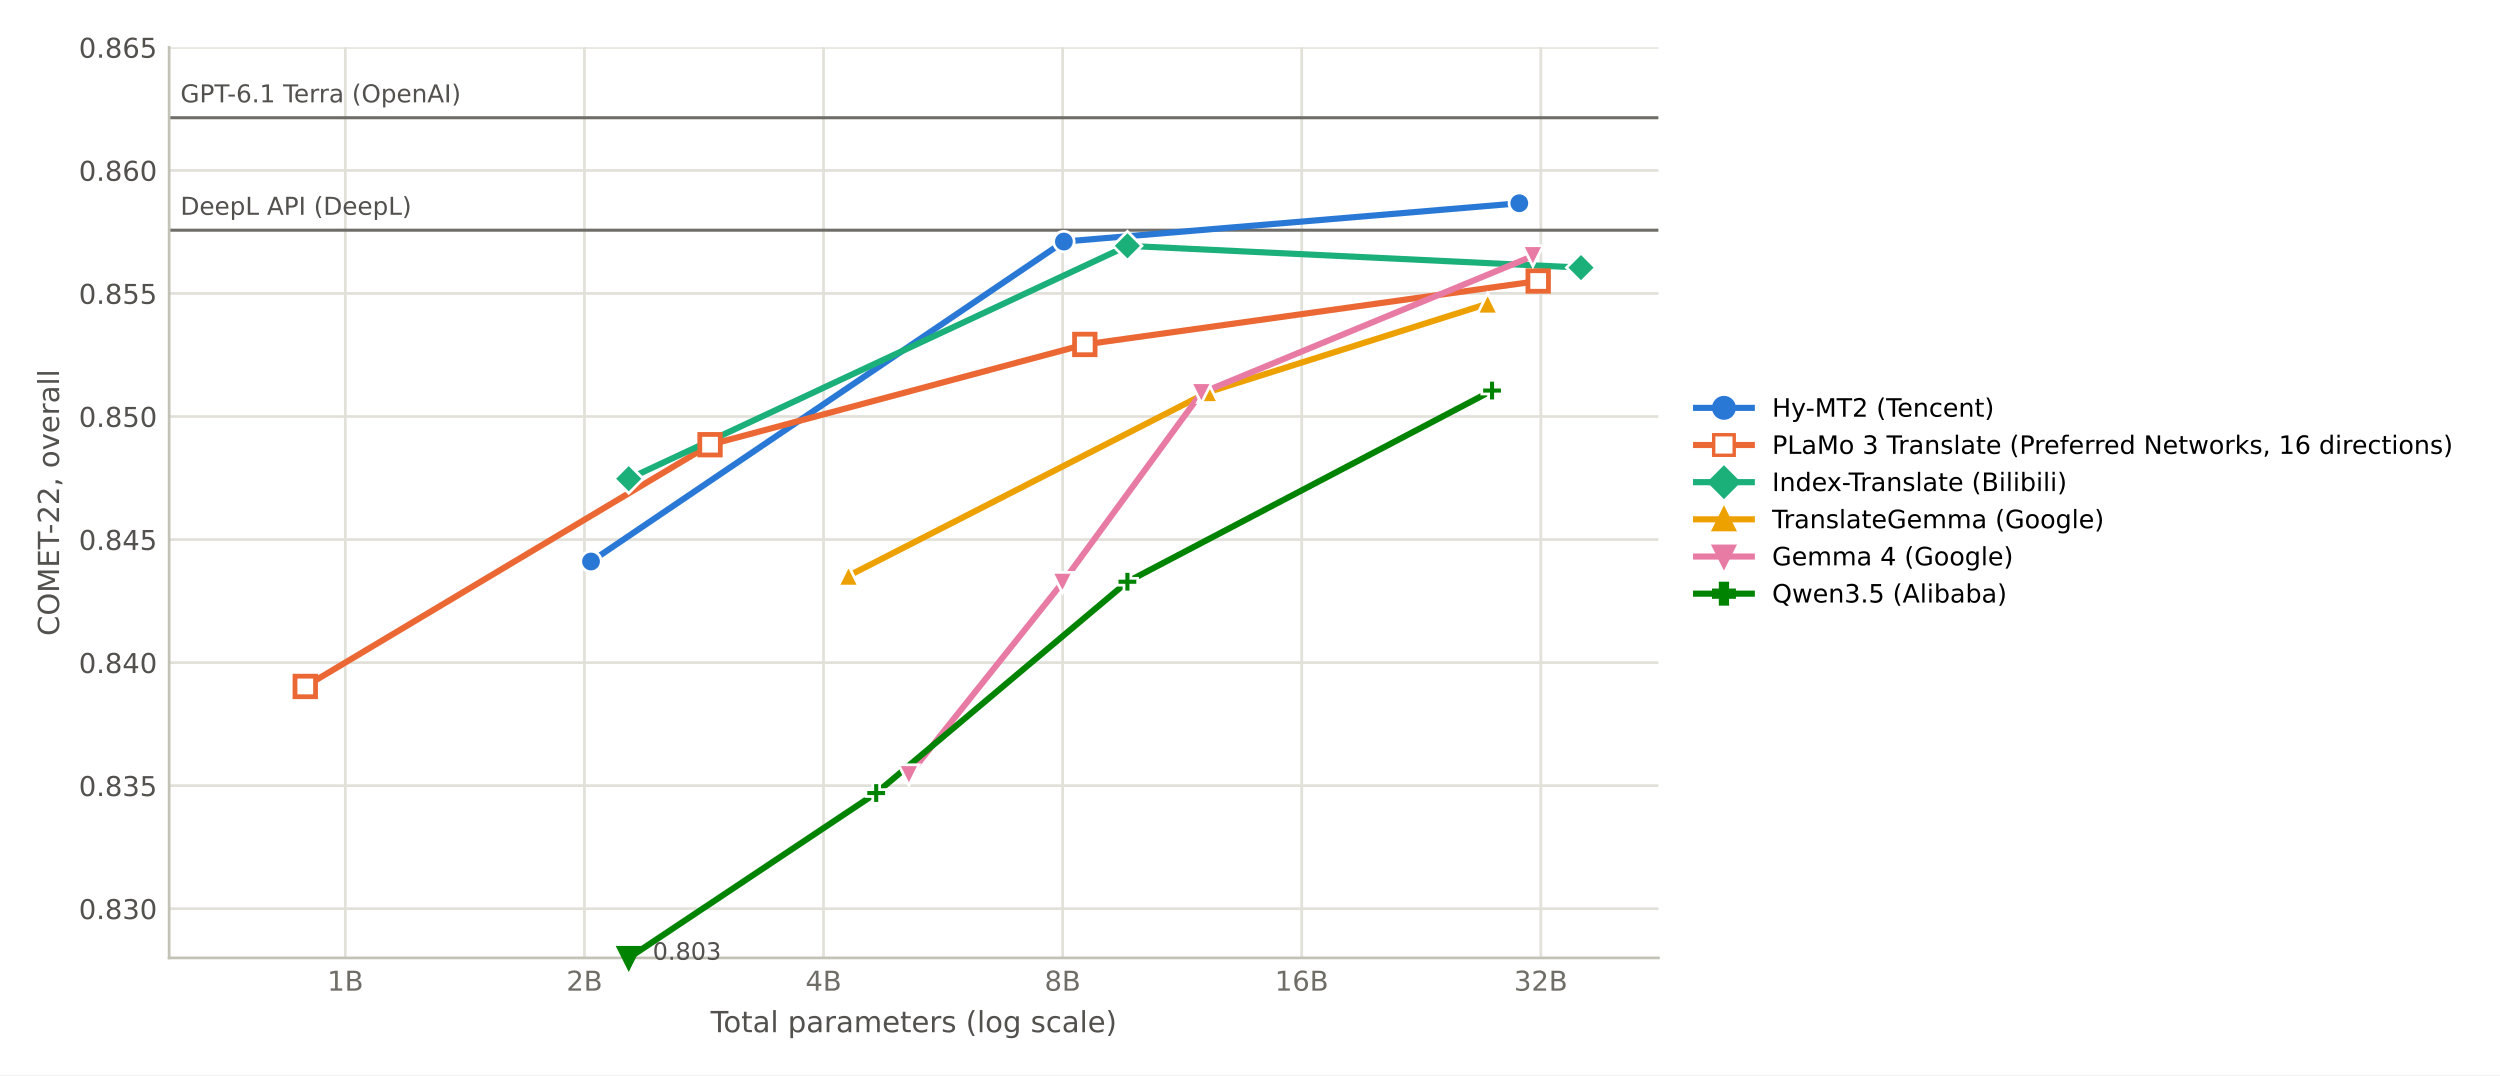
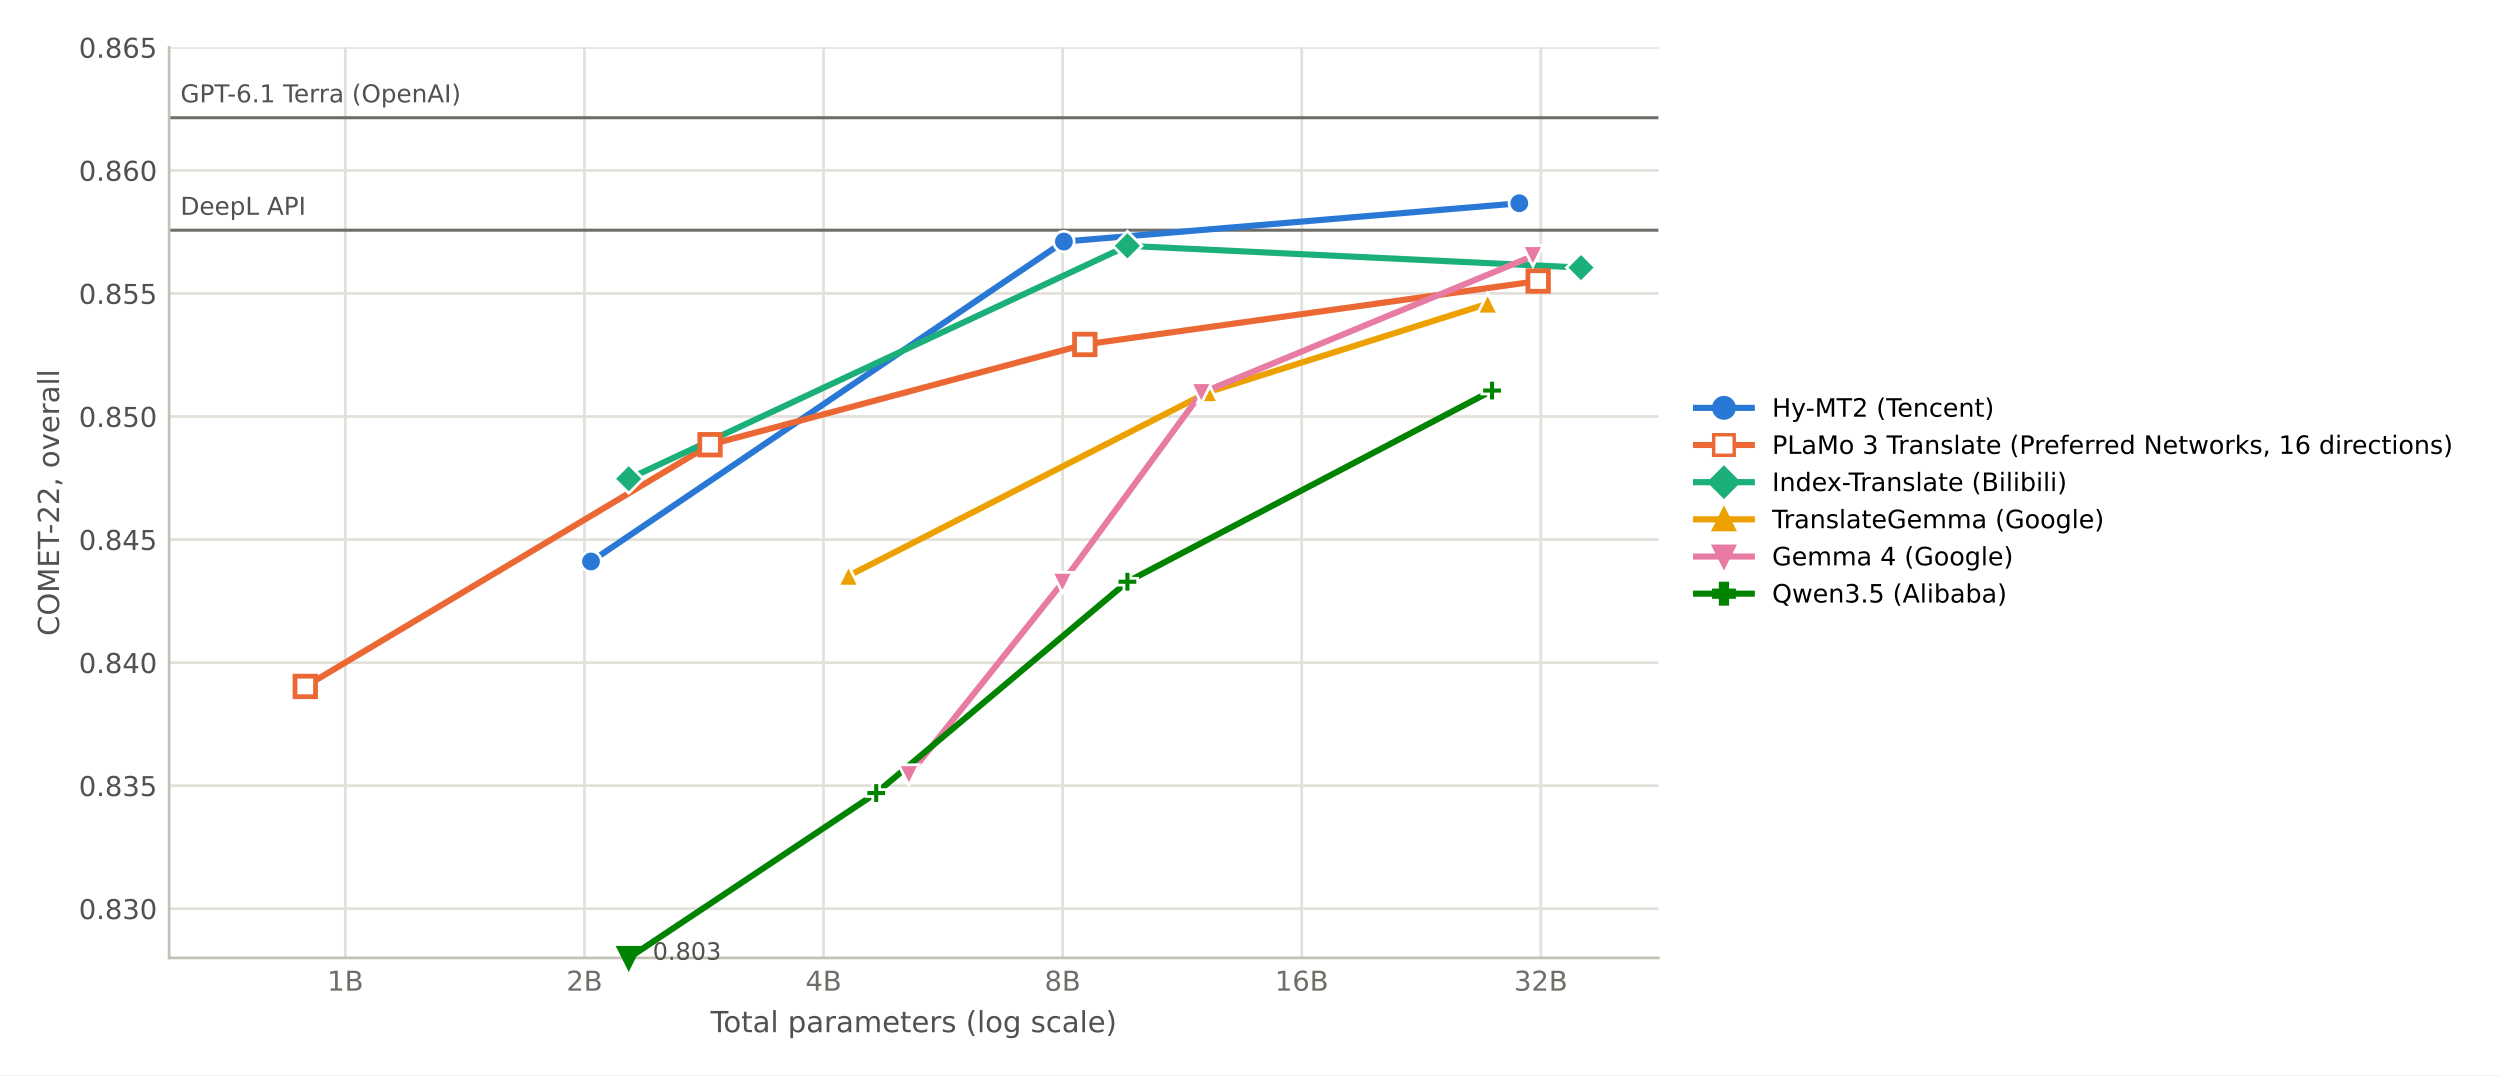
<svg xmlns="http://www.w3.org/2000/svg" xmlns:xlink="http://www.w3.org/1999/xlink" width="730.623pt" height="314.22pt" viewBox="0 0 730.623 314.22" version="1.1">
  <defs>
    <style type="text/css">*{stroke-linejoin: round; stroke-linecap: butt}</style>
  </defs>
  <g id="figure_1">
    <g id="patch_1">
      <path d="M 0 314.22  L 730.623 314.22  L 730.623 0  L 0 0  z " style="fill: #ffffff" />
    </g>
    <g id="axes_1">
      <g id="patch_2">
        <path d="M 49.429 279.951  L 484.669 279.951  L 484.669 13.839  L 49.429 13.839  z " style="fill: #ffffff" />
      </g>
      <g id="matplotlib.axis_1">
        <g id="xtick_1">
          <g id="line2d_1">
-             <path d="M 100.925 279.951  L 100.925 13.839  " clip-path="url(#p9d94a06ada)" style="fill: none; stroke: #e1e0d9; stroke-width: 0.8; stroke-linecap: square" />
+             <path d="M 100.925 279.951  L 100.925 13.839  " clip-path="url(#p37c918e0ac)" style="fill: none; stroke: #e1e0d9; stroke-width: 0.8; stroke-linecap: square" />
          </g>
          <g id="line2d_2" />
          <g id="text_1">
            <text style="font-size: 8px; font-family: 'DejaVu Sans', 'Arial', 'Helvetica', sans-serif; text-anchor: middle; fill: #6f6d67" x="100.925" y="289.53" transform="rotate(-0 100.9245 289.5301)">1B</text>
          </g>
        </g>
        <g id="xtick_2">
          <g id="line2d_3">
-             <path d="M 170.8 279.951  L 170.8 13.839  " clip-path="url(#p9d94a06ada)" style="fill: none; stroke: #e1e0d9; stroke-width: 0.8; stroke-linecap: square" />
+             <path d="M 170.8 279.951  L 170.8 13.839  " clip-path="url(#p37c918e0ac)" style="fill: none; stroke: #e1e0d9; stroke-width: 0.8; stroke-linecap: square" />
          </g>
          <g id="line2d_4" />
          <g id="text_2">
            <text style="font-size: 8px; font-family: 'DejaVu Sans', 'Arial', 'Helvetica', sans-serif; text-anchor: middle; fill: #6f6d67" x="170.8" y="289.53" transform="rotate(-0 170.7997 289.5301)">2B</text>
          </g>
        </g>
        <g id="xtick_3">
          <g id="line2d_5">
-             <path d="M 240.675 279.951  L 240.675 13.839  " clip-path="url(#p9d94a06ada)" style="fill: none; stroke: #e1e0d9; stroke-width: 0.8; stroke-linecap: square" />
+             <path d="M 240.675 279.951  L 240.675 13.839  " clip-path="url(#p37c918e0ac)" style="fill: none; stroke: #e1e0d9; stroke-width: 0.8; stroke-linecap: square" />
          </g>
          <g id="line2d_6" />
          <g id="text_3">
            <text style="font-size: 8px; font-family: 'DejaVu Sans', 'Arial', 'Helvetica', sans-serif; text-anchor: middle; fill: #6f6d67" x="240.675" y="289.53" transform="rotate(-0 240.6749 289.5301)">4B</text>
          </g>
        </g>
        <g id="xtick_4">
          <g id="line2d_7">
-             <path d="M 310.55 279.951  L 310.55 13.839  " clip-path="url(#p9d94a06ada)" style="fill: none; stroke: #e1e0d9; stroke-width: 0.8; stroke-linecap: square" />
+             <path d="M 310.55 279.951  L 310.55 13.839  " clip-path="url(#p37c918e0ac)" style="fill: none; stroke: #e1e0d9; stroke-width: 0.8; stroke-linecap: square" />
          </g>
          <g id="line2d_8" />
          <g id="text_4">
            <text style="font-size: 8px; font-family: 'DejaVu Sans', 'Arial', 'Helvetica', sans-serif; text-anchor: middle; fill: #6f6d67" x="310.55" y="289.53" transform="rotate(-0 310.5502 289.5301)">8B</text>
          </g>
        </g>
        <g id="xtick_5">
          <g id="line2d_9">
-             <path d="M 380.425 279.951  L 380.425 13.839  " clip-path="url(#p9d94a06ada)" style="fill: none; stroke: #e1e0d9; stroke-width: 0.8; stroke-linecap: square" />
+             <path d="M 380.425 279.951  L 380.425 13.839  " clip-path="url(#p37c918e0ac)" style="fill: none; stroke: #e1e0d9; stroke-width: 0.8; stroke-linecap: square" />
          </g>
          <g id="line2d_10" />
          <g id="text_5">
            <text style="font-size: 8px; font-family: 'DejaVu Sans', 'Arial', 'Helvetica', sans-serif; text-anchor: middle; fill: #6f6d67" x="380.425" y="289.53" transform="rotate(-0 380.4254 289.5301)">16B</text>
          </g>
        </g>
        <g id="xtick_6">
          <g id="line2d_11">
-             <path d="M 450.301 279.951  L 450.301 13.839  " clip-path="url(#p9d94a06ada)" style="fill: none; stroke: #e1e0d9; stroke-width: 0.8; stroke-linecap: square" />
+             <path d="M 450.301 279.951  L 450.301 13.839  " clip-path="url(#p37c918e0ac)" style="fill: none; stroke: #e1e0d9; stroke-width: 0.8; stroke-linecap: square" />
          </g>
          <g id="line2d_12" />
          <g id="text_6">
            <text style="font-size: 8px; font-family: 'DejaVu Sans', 'Arial', 'Helvetica', sans-serif; text-anchor: middle; fill: #6f6d67" x="450.301" y="289.53" transform="rotate(-0 450.3006 289.5301)">32B</text>
          </g>
        </g>
        <g id="text_7">
          <text style="font-size: 8.5px; font-family: 'DejaVu Sans', 'Arial', 'Helvetica', sans-serif; text-anchor: middle; fill: #52514e" x="267.049" y="301.653" transform="rotate(-0 267.0489 301.6525)">Total parameters (log scale)</text>
        </g>
      </g>
      <g id="matplotlib.axis_2">
        <g id="ytick_1">
          <g id="line2d_13">
-             <path d="M 49.429 265.567  L 484.669 265.567  " clip-path="url(#p9d94a06ada)" style="fill: none; stroke: #e1e0d9; stroke-width: 0.8; stroke-linecap: square" />
+             <path d="M 49.429 265.567  L 484.669 265.567  " clip-path="url(#p37c918e0ac)" style="fill: none; stroke: #e1e0d9; stroke-width: 0.8; stroke-linecap: square" />
          </g>
          <g id="line2d_14" />
          <g id="text_8">
            <text style="font-size: 8px; font-family: 'DejaVu Sans', 'Arial', 'Helvetica', sans-serif; text-anchor: end; fill: #52514e" x="45.929" y="268.606" transform="rotate(-0 45.92891 268.6063)">0.830</text>
          </g>
        </g>
        <g id="ytick_2">
          <g id="line2d_15">
-             <path d="M 49.429 229.606  L 484.669 229.606  " clip-path="url(#p9d94a06ada)" style="fill: none; stroke: #e1e0d9; stroke-width: 0.8; stroke-linecap: square" />
+             <path d="M 49.429 229.606  L 484.669 229.606  " clip-path="url(#p37c918e0ac)" style="fill: none; stroke: #e1e0d9; stroke-width: 0.8; stroke-linecap: square" />
          </g>
          <g id="line2d_16" />
          <g id="text_9">
            <text style="font-size: 8px; font-family: 'DejaVu Sans', 'Arial', 'Helvetica', sans-serif; text-anchor: end; fill: #52514e" x="45.929" y="232.645" transform="rotate(-0 45.92891 232.6452)">0.835</text>
          </g>
        </g>
        <g id="ytick_3">
          <g id="line2d_17">
-             <path d="M 49.429 193.645  L 484.669 193.645  " clip-path="url(#p9d94a06ada)" style="fill: none; stroke: #e1e0d9; stroke-width: 0.8; stroke-linecap: square" />
+             <path d="M 49.429 193.645  L 484.669 193.645  " clip-path="url(#p37c918e0ac)" style="fill: none; stroke: #e1e0d9; stroke-width: 0.8; stroke-linecap: square" />
          </g>
          <g id="line2d_18" />
          <g id="text_10">
            <text style="font-size: 8px; font-family: 'DejaVu Sans', 'Arial', 'Helvetica', sans-serif; text-anchor: end; fill: #52514e" x="45.929" y="196.684" transform="rotate(-0 45.92891 196.6842)">0.840</text>
          </g>
        </g>
        <g id="ytick_4">
          <g id="line2d_19">
-             <path d="M 49.429 157.684  L 484.669 157.684  " clip-path="url(#p9d94a06ada)" style="fill: none; stroke: #e1e0d9; stroke-width: 0.8; stroke-linecap: square" />
+             <path d="M 49.429 157.684  L 484.669 157.684  " clip-path="url(#p37c918e0ac)" style="fill: none; stroke: #e1e0d9; stroke-width: 0.8; stroke-linecap: square" />
          </g>
          <g id="line2d_20" />
          <g id="text_11">
            <text style="font-size: 8px; font-family: 'DejaVu Sans', 'Arial', 'Helvetica', sans-serif; text-anchor: end; fill: #52514e" x="45.929" y="160.723" transform="rotate(-0 45.92891 160.7231)">0.845</text>
          </g>
        </g>
        <g id="ytick_5">
          <g id="line2d_21">
-             <path d="M 49.429 121.723  L 484.669 121.723  " clip-path="url(#p9d94a06ada)" style="fill: none; stroke: #e1e0d9; stroke-width: 0.8; stroke-linecap: square" />
+             <path d="M 49.429 121.723  L 484.669 121.723  " clip-path="url(#p37c918e0ac)" style="fill: none; stroke: #e1e0d9; stroke-width: 0.8; stroke-linecap: square" />
          </g>
          <g id="line2d_22" />
          <g id="text_12">
            <text style="font-size: 8px; font-family: 'DejaVu Sans', 'Arial', 'Helvetica', sans-serif; text-anchor: end; fill: #52514e" x="45.929" y="124.762" transform="rotate(-0 45.92891 124.762)">0.850</text>
          </g>
        </g>
        <g id="ytick_6">
          <g id="line2d_23">
-             <path d="M 49.429 85.762  L 484.669 85.762  " clip-path="url(#p9d94a06ada)" style="fill: none; stroke: #e1e0d9; stroke-width: 0.8; stroke-linecap: square" />
+             <path d="M 49.429 85.762  L 484.669 85.762  " clip-path="url(#p37c918e0ac)" style="fill: none; stroke: #e1e0d9; stroke-width: 0.8; stroke-linecap: square" />
          </g>
          <g id="line2d_24" />
          <g id="text_13">
            <text style="font-size: 8px; font-family: 'DejaVu Sans', 'Arial', 'Helvetica', sans-serif; text-anchor: end; fill: #52514e" x="45.929" y="88.801" transform="rotate(-0 45.92891 88.80091)">0.855</text>
          </g>
        </g>
        <g id="ytick_7">
          <g id="line2d_25">
-             <path d="M 49.429 49.8  L 484.669 49.8  " clip-path="url(#p9d94a06ada)" style="fill: none; stroke: #e1e0d9; stroke-width: 0.8; stroke-linecap: square" />
+             <path d="M 49.429 49.8  L 484.669 49.8  " clip-path="url(#p37c918e0ac)" style="fill: none; stroke: #e1e0d9; stroke-width: 0.8; stroke-linecap: square" />
          </g>
          <g id="line2d_26" />
          <g id="text_14">
            <text style="font-size: 8px; font-family: 'DejaVu Sans', 'Arial', 'Helvetica', sans-serif; text-anchor: end; fill: #52514e" x="45.929" y="52.84" transform="rotate(-0 45.92891 52.83983)">0.860</text>
          </g>
        </g>
        <g id="ytick_8">
          <g id="line2d_27">
-             <path d="M 49.429 13.839  L 484.669 13.839  " clip-path="url(#p9d94a06ada)" style="fill: none; stroke: #e1e0d9; stroke-width: 0.8; stroke-linecap: square" />
+             <path d="M 49.429 13.839  L 484.669 13.839  " clip-path="url(#p37c918e0ac)" style="fill: none; stroke: #e1e0d9; stroke-width: 0.8; stroke-linecap: square" />
          </g>
          <g id="line2d_28" />
          <g id="text_15">
            <text style="font-size: 8px; font-family: 'DejaVu Sans', 'Arial', 'Helvetica', sans-serif; text-anchor: end; fill: #52514e" x="45.929" y="16.879" transform="rotate(-0 45.92891 16.87875)">0.865</text>
          </g>
        </g>
        <g id="text_16">
          <text style="font-size: 8.5px; font-family: 'DejaVu Sans', 'Arial', 'Helvetica', sans-serif; text-anchor: middle; fill: #52514e" x="17.259" y="146.895" transform="rotate(-90 17.25867 146.8954)">COMET-22, overall</text>
        </g>
      </g>
      <g id="line2d_29">
-         <path d="M 49.429 34.409  L 484.669 34.409  " clip-path="url(#p9d94a06ada)" style="fill: none; stroke: #6f6d67; stroke-width: 0.9; stroke-linecap: square" />
+         <path d="M 49.429 34.409  L 484.669 34.409  " clip-path="url(#p37c918e0ac)" style="fill: none; stroke: #6f6d67; stroke-width: 0.9; stroke-linecap: square" />
      </g>
      <g id="line2d_30">
-         <path d="M 49.429 67.27  L 484.669 67.27  " clip-path="url(#p9d94a06ada)" style="fill: none; stroke: #6f6d67; stroke-width: 0.9; stroke-linecap: square" />
+         <path d="M 49.429 67.27  L 484.669 67.27  " clip-path="url(#p37c918e0ac)" style="fill: none; stroke: #6f6d67; stroke-width: 0.9; stroke-linecap: square" />
      </g>
      <g id="line2d_31">
-         <path d="M 172.723 164.099  L 310.922 70.6  L 444.012 59.395  " clip-path="url(#p9d94a06ada)" style="fill: none; stroke: #2a78d6; stroke-width: 1.8; stroke-linecap: square" />
+         <path d="M 172.723 164.099  L 310.922 70.6  L 444.012 59.395  " clip-path="url(#p37c918e0ac)" style="fill: none; stroke: #2a78d6; stroke-width: 1.8; stroke-linecap: square" />
      </g>
      <g id="line2d_32">
-         <path d="M 89.216 200.614  L 207.51 129.965  L 317.037 100.664  L 449.534 82.122  " clip-path="url(#p9d94a06ada)" style="fill: none; stroke: #eb6834; stroke-width: 1.8; stroke-linecap: square" />
+         <path d="M 89.216 200.614  L 207.51 129.965  L 317.037 100.664  L 449.534 82.122  " clip-path="url(#p37c918e0ac)" style="fill: none; stroke: #eb6834; stroke-width: 1.8; stroke-linecap: square" />
      </g>
      <g id="line2d_33">
-         <path d="M 183.746 139.905  L 329.486 71.845  L 462.039 78.21  " clip-path="url(#p9d94a06ada)" style="fill: none; stroke: #1baf7a; stroke-width: 1.8; stroke-linecap: square" />
+         <path d="M 183.746 139.905  L 329.486 71.845  L 462.039 78.21  " clip-path="url(#p37c918e0ac)" style="fill: none; stroke: #1baf7a; stroke-width: 1.8; stroke-linecap: square" />
      </g>
      <g id="line2d_34">
-         <path d="M 247.967 168.285  L 352.986 114.631  L 434.775 88.753  " clip-path="url(#p9d94a06ada)" style="fill: none; stroke: #eda100; stroke-width: 1.8; stroke-linecap: square" />
+         <path d="M 247.967 168.285  L 352.986 114.631  L 434.775 88.753  " clip-path="url(#p37c918e0ac)" style="fill: none; stroke: #eda100; stroke-width: 1.8; stroke-linecap: square" />
      </g>
      <g id="line2d_35">
-         <path d="M 265.623 226.506  L 310.502 170.277  L 351.086 114.847  L 447.984 74.815  " clip-path="url(#p9d94a06ada)" style="fill: none; stroke: #e87ba4; stroke-width: 1.8; stroke-linecap: square" />
+         <path d="M 265.623 226.506  L 310.502 170.277  L 351.086 114.847  L 447.984 74.815  " clip-path="url(#p37c918e0ac)" style="fill: none; stroke: #e87ba4; stroke-width: 1.8; stroke-linecap: square" />
      </g>
      <g id="line2d_36">
-         <path d="M 183.746 279.951  L 256.068 231.764  L 329.486 170.011  L 436.049 114.142  " clip-path="url(#p9d94a06ada)" style="fill: none; stroke: #008300; stroke-width: 1.8; stroke-linecap: square" />
+         <path d="M 183.746 279.951  L 256.068 231.764  L 329.486 170.011  L 436.049 114.142  " clip-path="url(#p37c918e0ac)" style="fill: none; stroke: #008300; stroke-width: 1.8; stroke-linecap: square" />
      </g>
      <g id="patch_3">
        <path d="M 49.429 279.951  L 49.429 13.839  " style="fill: none; stroke: #c3c2b7; stroke-width: 0.8; stroke-linejoin: miter; stroke-linecap: square" />
      </g>
      <g id="patch_4">
        <path d="M 49.429 279.951  L 484.669 279.951  " style="fill: none; stroke: #c3c2b7; stroke-width: 0.8; stroke-linejoin: miter; stroke-linecap: square" />
      </g>
      <g id="line2d_37">
        <defs>
          <path id="m0bc568c77e" d="M 0 3  C 0.796 3 1.559 2.684 2.121 2.121  C 2.684 1.559 3 0.796 3 0  C 3 -0.796 2.684 -1.559 2.121 -2.121  C 1.559 -2.684 0.796 -3 0 -3  C -0.796 -3 -1.559 -2.684 -2.121 -2.121  C -2.684 -1.559 -3 -0.796 -3 0  C -3 0.796 -2.684 1.559 -2.121 2.121  C -1.559 2.684 -0.796 3 0 3  z " style="stroke: #ffffff; stroke-width: 0.8" />
        </defs>
-         <g clip-path="url(#p9d94a06ada)">
+         <g clip-path="url(#p37c918e0ac)">
          <use xlink:href="#m0bc568c77e" x="172.723" y="164.099" style="fill: #2a78d6; stroke: #ffffff; stroke-width: 0.8" />
        </g>
      </g>
      <g id="line2d_38">
-         <g clip-path="url(#p9d94a06ada)">
+         <g clip-path="url(#p37c918e0ac)">
          <use xlink:href="#m0bc568c77e" x="310.922" y="70.6" style="fill: #2a78d6; stroke: #ffffff; stroke-width: 0.8" />
        </g>
      </g>
      <g id="line2d_39">
-         <g clip-path="url(#p9d94a06ada)">
+         <g clip-path="url(#p37c918e0ac)">
          <use xlink:href="#m0bc568c77e" x="444.012" y="59.395" style="fill: #2a78d6; stroke: #ffffff; stroke-width: 0.8" />
        </g>
      </g>
      <g id="line2d_40">
        <defs>
          <path id="m843b266f91" d="M -3 3  L 3 3  L 3 -3  L -3 -3  z " style="stroke: #eb6834; stroke-width: 1.4; stroke-linejoin: miter" />
        </defs>
-         <g clip-path="url(#p9d94a06ada)">
+         <g clip-path="url(#p37c918e0ac)">
          <use xlink:href="#m843b266f91" x="89.216" y="200.614" style="fill: #ffffff; stroke: #eb6834; stroke-width: 1.4; stroke-linejoin: miter" />
        </g>
      </g>
      <g id="line2d_41">
-         <g clip-path="url(#p9d94a06ada)">
+         <g clip-path="url(#p37c918e0ac)">
          <use xlink:href="#m843b266f91" x="207.51" y="129.965" style="fill: #ffffff; stroke: #eb6834; stroke-width: 1.4; stroke-linejoin: miter" />
        </g>
      </g>
      <g id="line2d_42">
-         <g clip-path="url(#p9d94a06ada)">
+         <g clip-path="url(#p37c918e0ac)">
          <use xlink:href="#m843b266f91" x="317.037" y="100.664" style="fill: #ffffff; stroke: #eb6834; stroke-width: 1.4; stroke-linejoin: miter" />
        </g>
      </g>
      <g id="line2d_43">
-         <g clip-path="url(#p9d94a06ada)">
+         <g clip-path="url(#p37c918e0ac)">
          <use xlink:href="#m843b266f91" x="449.534" y="82.122" style="fill: #ffffff; stroke: #eb6834; stroke-width: 1.4; stroke-linejoin: miter" />
        </g>
      </g>
      <g id="line2d_44">
        <defs>
          <path id="m82d562ca6d" d="M -0 4.243  L 4.243 0  L 0 -4.243  L -4.243 -0  z " style="stroke: #ffffff; stroke-width: 0.8; stroke-linejoin: miter" />
        </defs>
-         <g clip-path="url(#p9d94a06ada)">
+         <g clip-path="url(#p37c918e0ac)">
          <use xlink:href="#m82d562ca6d" x="183.746" y="139.905" style="fill: #1baf7a; stroke: #ffffff; stroke-width: 0.8; stroke-linejoin: miter" />
        </g>
      </g>
      <g id="line2d_45">
-         <g clip-path="url(#p9d94a06ada)">
+         <g clip-path="url(#p37c918e0ac)">
          <use xlink:href="#m82d562ca6d" x="329.486" y="71.845" style="fill: #1baf7a; stroke: #ffffff; stroke-width: 0.8; stroke-linejoin: miter" />
        </g>
      </g>
      <g id="line2d_46">
-         <g clip-path="url(#p9d94a06ada)">
+         <g clip-path="url(#p37c918e0ac)">
          <use xlink:href="#m82d562ca6d" x="462.039" y="78.21" style="fill: #1baf7a; stroke: #ffffff; stroke-width: 0.8; stroke-linejoin: miter" />
        </g>
      </g>
      <g id="line2d_47">
        <defs>
          <path id="m2cfa4df28d" d="M 0 -3  L -3 3  L 3 3  z " style="stroke: #ffffff; stroke-width: 0.8; stroke-linejoin: miter" />
        </defs>
-         <g clip-path="url(#p9d94a06ada)">
+         <g clip-path="url(#p37c918e0ac)">
          <use xlink:href="#m2cfa4df28d" x="247.967" y="168.285" style="fill: #eda100; stroke: #ffffff; stroke-width: 0.8; stroke-linejoin: miter" />
        </g>
      </g>
      <g id="line2d_48">
-         <g clip-path="url(#p9d94a06ada)">
+         <g clip-path="url(#p37c918e0ac)">
          <use xlink:href="#m2cfa4df28d" x="352.986" y="114.631" style="fill: #eda100; stroke: #ffffff; stroke-width: 0.8; stroke-linejoin: miter" />
        </g>
      </g>
      <g id="line2d_49">
-         <g clip-path="url(#p9d94a06ada)">
+         <g clip-path="url(#p37c918e0ac)">
          <use xlink:href="#m2cfa4df28d" x="434.775" y="88.753" style="fill: #eda100; stroke: #ffffff; stroke-width: 0.8; stroke-linejoin: miter" />
        </g>
      </g>
      <g id="line2d_50">
        <defs>
          <path id="m75b9f3b38c" d="M -0 3  L 3 -3  L -3 -3  z " style="stroke: #ffffff; stroke-width: 0.8; stroke-linejoin: miter" />
        </defs>
-         <g clip-path="url(#p9d94a06ada)">
+         <g clip-path="url(#p37c918e0ac)">
          <use xlink:href="#m75b9f3b38c" x="265.623" y="226.506" style="fill: #e87ba4; stroke: #ffffff; stroke-width: 0.8; stroke-linejoin: miter" />
        </g>
      </g>
      <g id="line2d_51">
-         <g clip-path="url(#p9d94a06ada)">
+         <g clip-path="url(#p37c918e0ac)">
          <use xlink:href="#m75b9f3b38c" x="310.502" y="170.277" style="fill: #e87ba4; stroke: #ffffff; stroke-width: 0.8; stroke-linejoin: miter" />
        </g>
      </g>
      <g id="line2d_52">
-         <g clip-path="url(#p9d94a06ada)">
+         <g clip-path="url(#p37c918e0ac)">
          <use xlink:href="#m75b9f3b38c" x="351.086" y="114.847" style="fill: #e87ba4; stroke: #ffffff; stroke-width: 0.8; stroke-linejoin: miter" />
        </g>
      </g>
      <g id="line2d_53">
-         <g clip-path="url(#p9d94a06ada)">
+         <g clip-path="url(#p37c918e0ac)">
          <use xlink:href="#m75b9f3b38c" x="447.984" y="74.815" style="fill: #e87ba4; stroke: #ffffff; stroke-width: 0.8; stroke-linejoin: miter" />
        </g>
      </g>
      <g id="text_17">
        <text style="font-size: 7px; font-family: 'DejaVu Sans', 'Arial', 'Helvetica', sans-serif; text-anchor: start; fill: #52514e" x="190.746" y="280.496" transform="rotate(-0 190.746 280.4956)">0.803</text>
      </g>
      <g id="line2d_54">
        <defs>
          <path id="m6a5ed9c1cd" d="M -1 3  L 1 3  L 1 1  L 3 1  L 3 -1  L 1 -1  L 1 -3  L -1 -3  L -1 -1  L -3 -1  L -3 1  L -1 1  z " style="stroke: #ffffff; stroke-width: 0.8; stroke-linejoin: miter" />
        </defs>
-         <g clip-path="url(#p9d94a06ada)">
+         <g clip-path="url(#p37c918e0ac)">
          <use xlink:href="#m6a5ed9c1cd" x="256.068" y="231.764" style="fill: #008300; stroke: #ffffff; stroke-width: 0.8; stroke-linejoin: miter" />
        </g>
      </g>
      <g id="line2d_55">
-         <g clip-path="url(#p9d94a06ada)">
+         <g clip-path="url(#p37c918e0ac)">
          <use xlink:href="#m6a5ed9c1cd" x="329.486" y="170.011" style="fill: #008300; stroke: #ffffff; stroke-width: 0.8; stroke-linejoin: miter" />
        </g>
      </g>
      <g id="line2d_56">
-         <g clip-path="url(#p9d94a06ada)">
+         <g clip-path="url(#p37c918e0ac)">
          <use xlink:href="#m6a5ed9c1cd" x="436.049" y="114.142" style="fill: #008300; stroke: #ffffff; stroke-width: 0.8; stroke-linejoin: miter" />
        </g>
      </g>
      <g id="text_18">
        <text style="font-size: 7.2px; font-family: 'DejaVu Sans', 'Arial', 'Helvetica', sans-serif; text-anchor: start; fill: #52514e" x="52.734" y="29.912" transform="rotate(-0 52.7344 29.91174)">GPT-6.1 Terra (OpenAI)</text>
      </g>
      <g id="text_19">
-         <text style="font-size: 7.2px; font-family: 'DejaVu Sans', 'Arial', 'Helvetica', sans-serif; text-anchor: start; fill: #52514e" x="52.734" y="62.773" transform="rotate(-0 52.7344 62.77297)">DeepL API (DeepL)</text>
+         <text style="font-size: 7.2px; font-family: 'DejaVu Sans', 'Arial', 'Helvetica', sans-serif; text-anchor: start; fill: #52514e" x="52.734" y="62.773" transform="rotate(-0 52.7344 62.77297)">DeepL API</text>
      </g>
      <g id="line2d_57">
        <defs>
          <path id="m670ceb45f3" d="M -0 3  L 3 -3  L -3 -3  z " style="stroke: #008300; stroke-linejoin: miter" />
        </defs>
        <g>
          <use xlink:href="#m670ceb45f3" x="183.746" y="279.951" style="fill: #008300; stroke: #008300; stroke-linejoin: miter" />
        </g>
      </g>
      <g id="legend_1">
        <g id="line2d_58">
          <path d="M 495.681 119.193  L 503.821 119.193  L 511.961 119.193  " style="fill: none; stroke: #2a78d6; stroke-width: 1.8; stroke-linecap: square" />
          <defs>
            <path id="m9c782b288d" d="M 0 3  C 0.796 3 1.559 2.684 2.121 2.121  C 2.684 1.559 3 0.796 3 0  C 3 -0.796 2.684 -1.559 2.121 -2.121  C 1.559 -2.684 0.796 -3 0 -3  C -0.796 -3 -1.559 -2.684 -2.121 -2.121  C -2.684 -1.559 -3 -0.796 -3 0  C -3 0.796 -2.684 1.559 -2.121 2.121  C -1.559 2.684 -0.796 3 0 3  z " style="stroke: #2a78d6" />
          </defs>
          <g>
            <use xlink:href="#m9c782b288d" x="503.821" y="119.193" style="fill: #2a78d6; stroke: #2a78d6" />
          </g>
        </g>
        <g id="text_20">
          <text style="font-size: 7.4px; font-family: 'DejaVu Sans', 'Arial', 'Helvetica', sans-serif; text-anchor: start" x="517.881" y="121.783" transform="rotate(-0 517.8813 121.7828)">Hy-MT2 (Tencent)</text>
        </g>
        <g id="line2d_59">
          <path d="M 495.681 130.055  L 503.821 130.055  L 511.961 130.055  " style="fill: none; stroke: #eb6834; stroke-width: 1.8; stroke-linecap: square" />
          <defs>
            <path id="m71ecfbe751" d="M -3 3  L 3 3  L 3 -3  L -3 -3  z " style="stroke: #eb6834; stroke-linejoin: miter" />
          </defs>
          <g>
            <use xlink:href="#m71ecfbe751" x="503.821" y="130.055" style="fill: #ffffff; stroke: #eb6834; stroke-linejoin: miter" />
          </g>
        </g>
        <g id="text_21">
          <text style="font-size: 7.4px; font-family: 'DejaVu Sans', 'Arial', 'Helvetica', sans-serif; text-anchor: start" x="517.881" y="132.645" transform="rotate(-0 517.8813 132.6446)">PLaMo 3 Translate (Preferred Networks, 16 directions)</text>
        </g>
        <g id="line2d_60">
          <path d="M 495.681 140.916  L 503.821 140.916  L 511.961 140.916  " style="fill: none; stroke: #1baf7a; stroke-width: 1.8; stroke-linecap: square" />
          <defs>
            <path id="m4e67aaf81c" d="M -0 4.243  L 4.243 0  L 0 -4.243  L -4.243 -0  z " style="stroke: #1baf7a; stroke-linejoin: miter" />
          </defs>
          <g>
            <use xlink:href="#m4e67aaf81c" x="503.821" y="140.916" style="fill: #1baf7a; stroke: #1baf7a; stroke-linejoin: miter" />
          </g>
        </g>
        <g id="text_22">
          <text style="font-size: 7.4px; font-family: 'DejaVu Sans', 'Arial', 'Helvetica', sans-serif; text-anchor: start" x="517.881" y="143.506" transform="rotate(-0 517.8813 143.5064)">Index-Translate (Bilibili)</text>
        </g>
        <g id="line2d_61">
          <path d="M 495.681 151.778  L 503.821 151.778  L 511.961 151.778  " style="fill: none; stroke: #eda100; stroke-width: 1.8; stroke-linecap: square" />
          <defs>
            <path id="m018d51cd51" d="M 0 -3  L -3 3  L 3 3  z " style="stroke: #eda100; stroke-linejoin: miter" />
          </defs>
          <g>
            <use xlink:href="#m018d51cd51" x="503.821" y="151.778" style="fill: #eda100; stroke: #eda100; stroke-linejoin: miter" />
          </g>
        </g>
        <g id="text_23">
          <text style="font-size: 7.4px; font-family: 'DejaVu Sans', 'Arial', 'Helvetica', sans-serif; text-anchor: start" x="517.881" y="154.368" transform="rotate(-0 517.8813 154.3682)">TranslateGemma (Google)</text>
        </g>
        <g id="line2d_62">
          <path d="M 495.681 162.64  L 503.821 162.64  L 511.961 162.64  " style="fill: none; stroke: #e87ba4; stroke-width: 1.8; stroke-linecap: square" />
          <defs>
            <path id="me8ac4710bf" d="M -0 3  L 3 -3  L -3 -3  z " style="stroke: #e87ba4; stroke-linejoin: miter" />
          </defs>
          <g>
            <use xlink:href="#me8ac4710bf" x="503.821" y="162.64" style="fill: #e87ba4; stroke: #e87ba4; stroke-linejoin: miter" />
          </g>
        </g>
        <g id="text_24">
          <text style="font-size: 7.4px; font-family: 'DejaVu Sans', 'Arial', 'Helvetica', sans-serif; text-anchor: start" x="517.881" y="165.23" transform="rotate(-0 517.8813 165.23)">Gemma 4 (Google)</text>
        </g>
        <g id="line2d_63">
          <path d="M 495.681 173.502  L 503.821 173.502  L 511.961 173.502  " style="fill: none; stroke: #008300; stroke-width: 1.8; stroke-linecap: square" />
          <defs>
            <path id="m43bcc6134e" d="M -1 3  L 1 3  L 1 1  L 3 1  L 3 -1  L 1 -1  L 1 -3  L -1 -3  L -1 -1  L -3 -1  L -3 1  L -1 1  z " style="stroke: #008300; stroke-linejoin: miter" />
          </defs>
          <g>
            <use xlink:href="#m43bcc6134e" x="503.821" y="173.502" style="fill: #008300; stroke: #008300; stroke-linejoin: miter" />
          </g>
        </g>
        <g id="text_25">
          <text style="font-size: 7.4px; font-family: 'DejaVu Sans', 'Arial', 'Helvetica', sans-serif; text-anchor: start" x="517.881" y="176.092" transform="rotate(-0 517.8813 176.0918)">Qwen3.5 (Alibaba)</text>
        </g>
      </g>
    </g>
  </g>
  <defs>
-     <clipPath id="p9d94a06ada">
+     <clipPath id="p37c918e0ac">
      <rect x="49.429" y="13.839" width="435.24" height="266.112" />
    </clipPath>
  </defs>
</svg>
